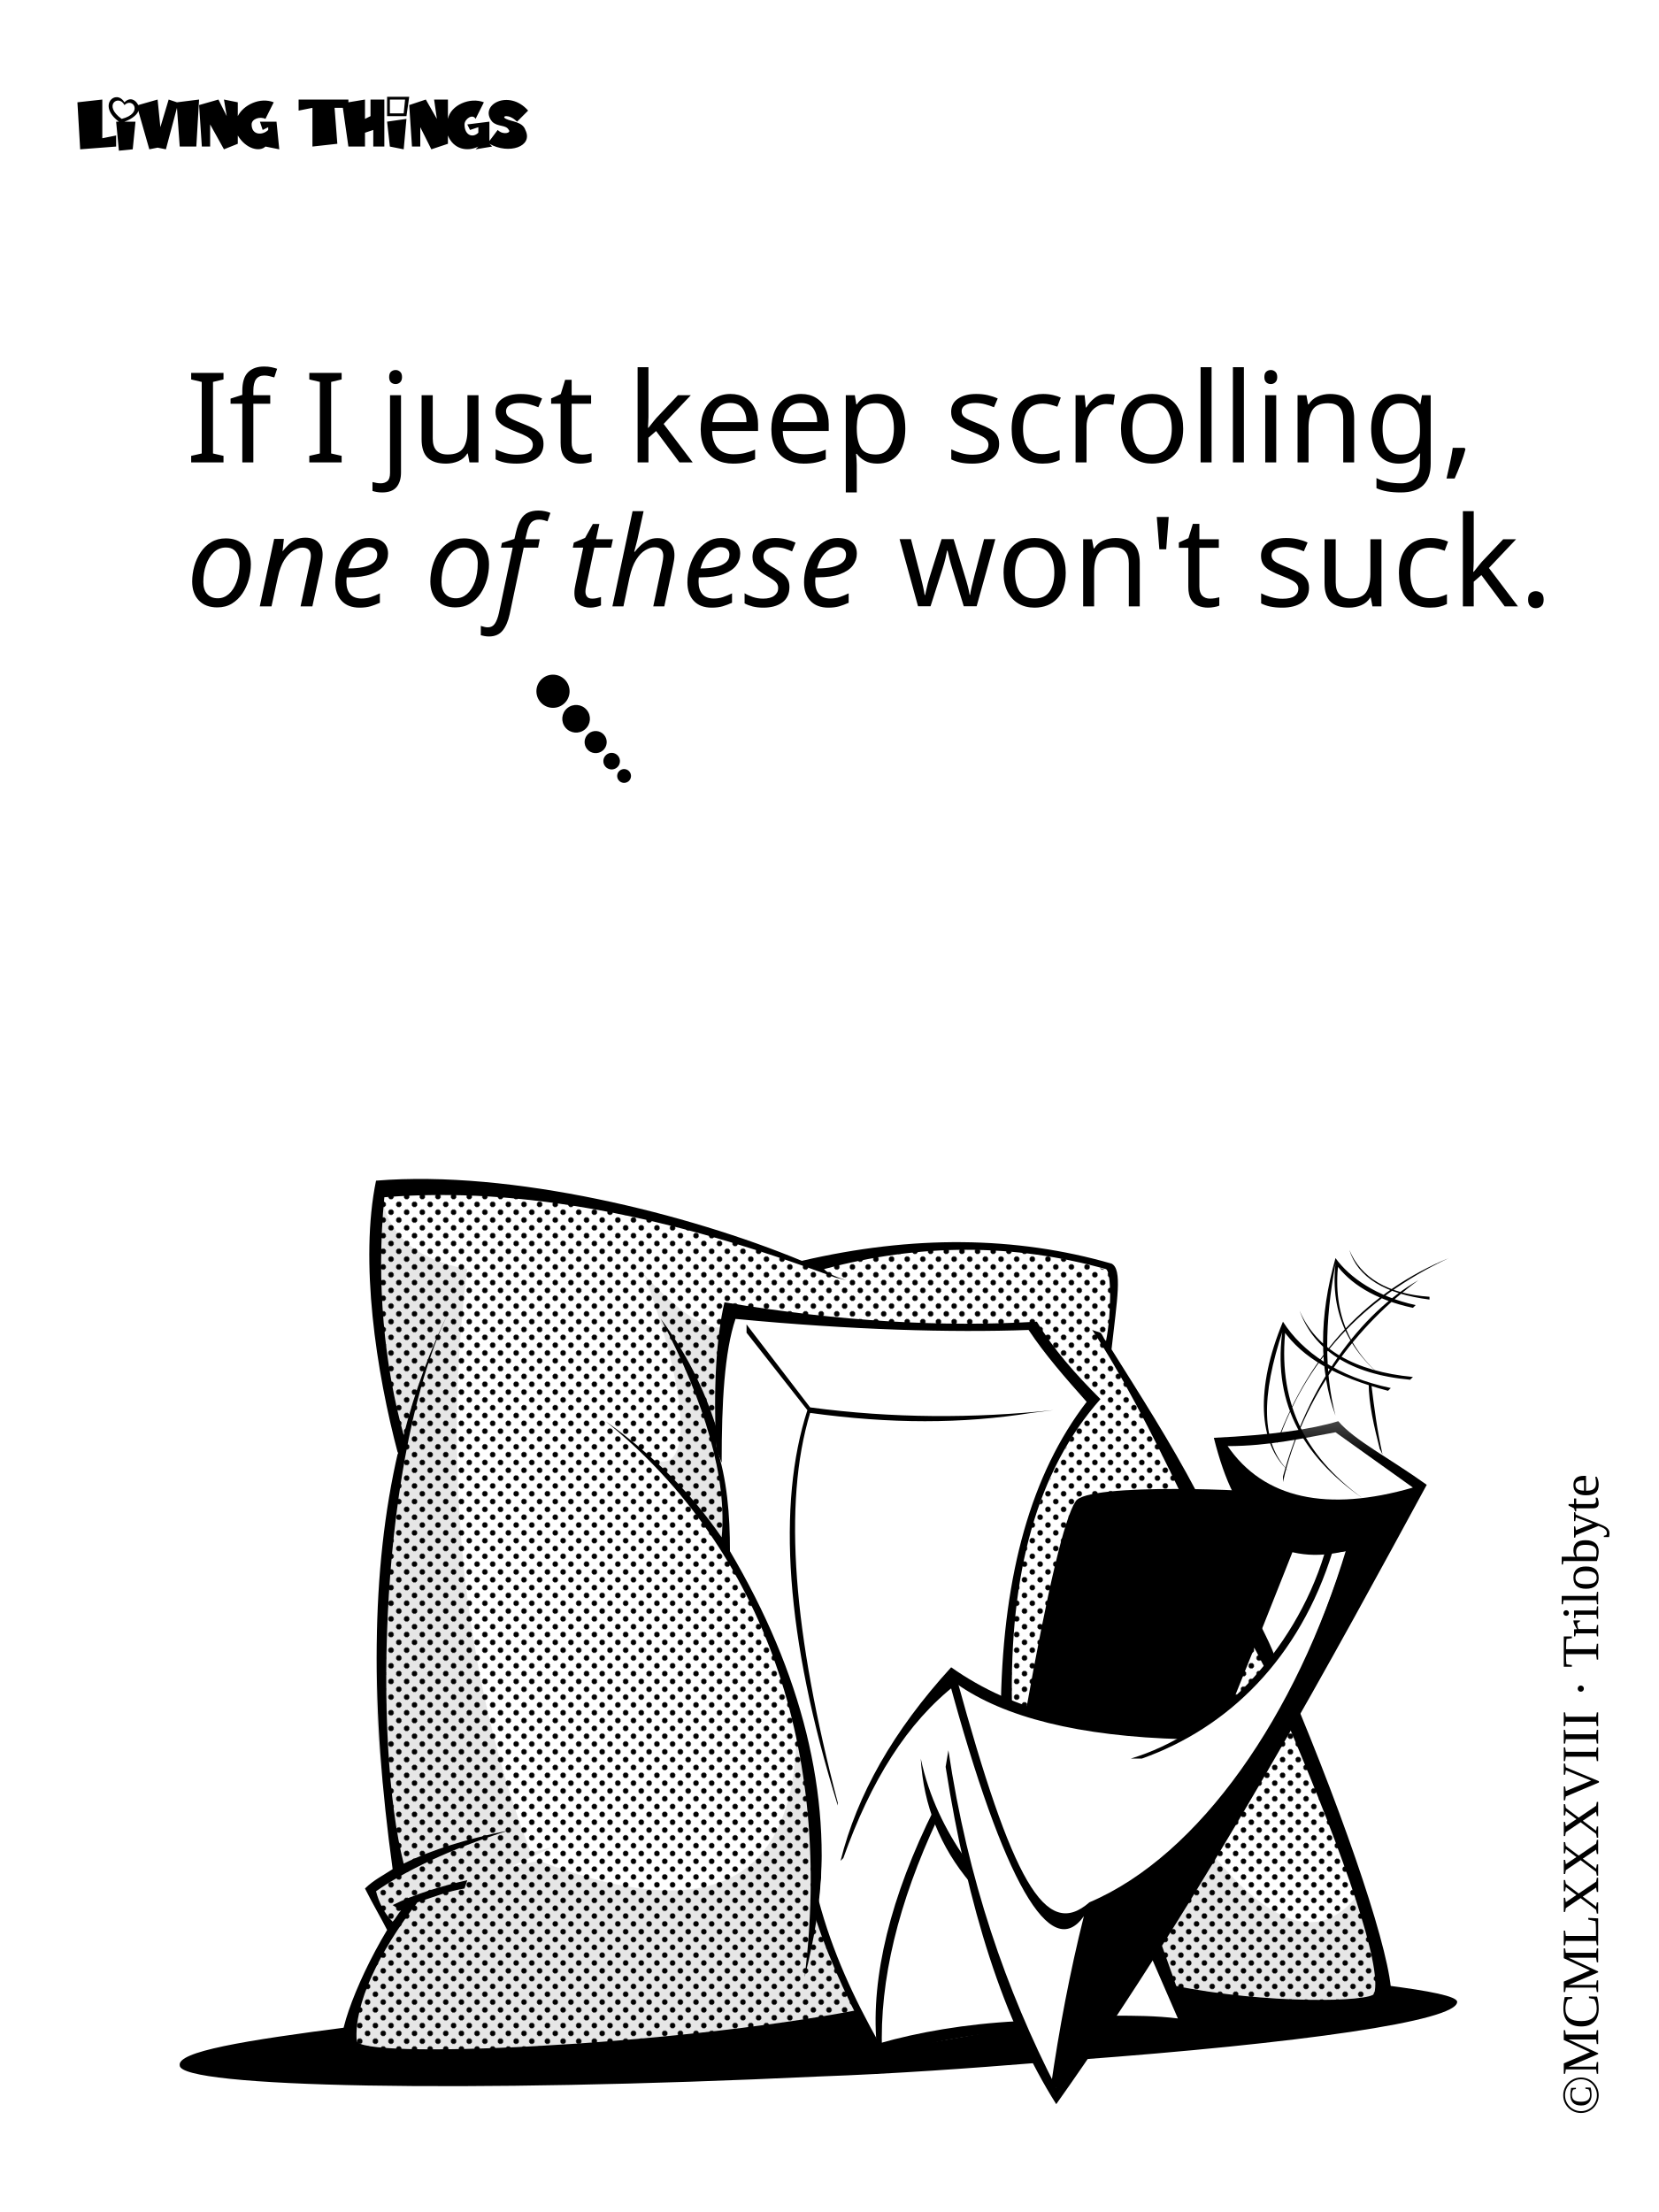
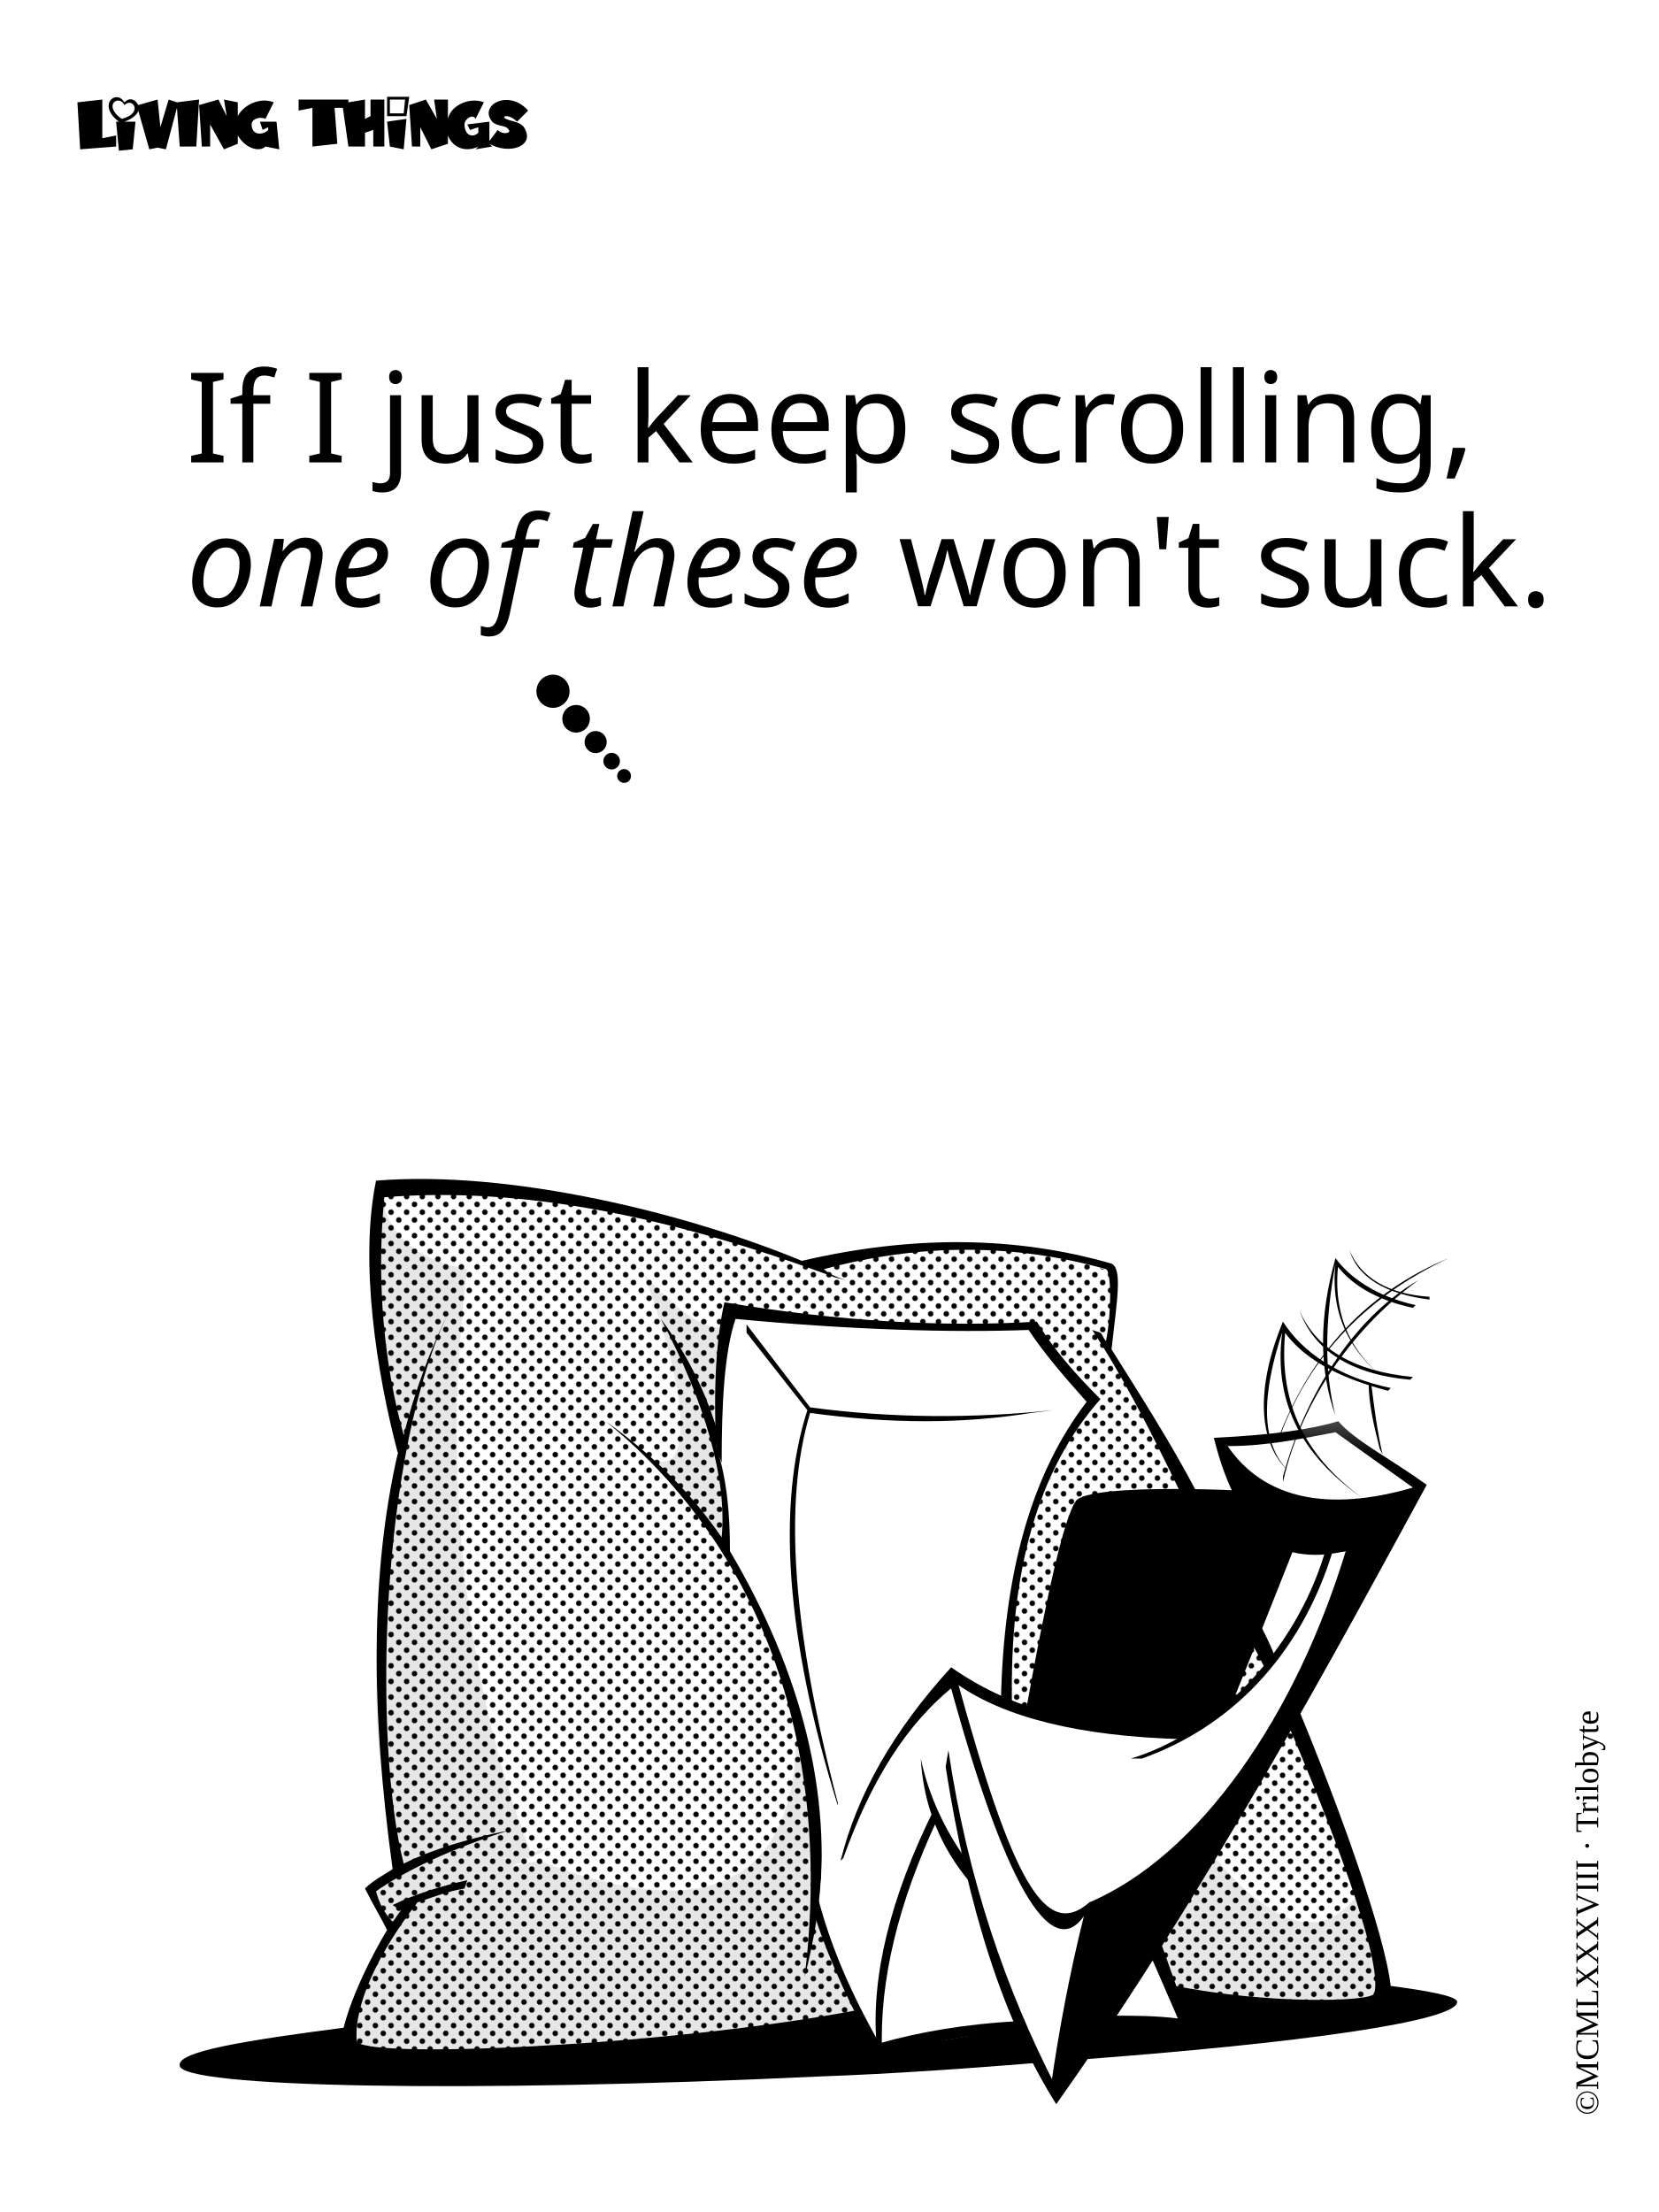
<svg xmlns="http://www.w3.org/2000/svg" style="isolation:isolate" viewBox="0 0 600 800" width="600pt" height="800pt">
  <style type="text/css">
    
  @font-face {
    font-family: 'Comic Neue';
    src: url('neue.ttf') format('truetype');
  }

  :root {
    --pinkie-color: hsl(320,100%,90%);
    --foot-color: hsla(320,100%,40%,0.3);
    /*
    --cell-color: orange;
    --outline-color: #909;
    --dot-color: hsl(320,100%,85%);
    --text-color: gold;
    --circle-color: grey;
    --border-color: green;
    --title-color: black;
    */
  }
  
</style>
  <defs>
    <pattern id="dotz" width="4" height="4" viewBox="-2 -2 4 4" patternUnits="userSpaceOnUse" patternTransform="rotate(45)">
      <circle r="1" fill="var(--dot-color,var(--outline-color, #000))" />
    </pattern>
    <linearGradient id="pinkFade" x1="1" y1="0" x2="1" y2="1">
      <stop offset="0%" stop-color="var(--pinkie-color,#fff)" stop-opacity="1" />
      <stop offset="100%" stop-color="var(--pinkie-color,#fff)" stop-opacity="0" />
    </linearGradient>
    <filter id="blur">
      <feGaussianBlur in="SourceGraphic" stdDeviation="1" />
    </filter>
  </defs>
  <defs>
    <g id="ikon" opacity="1">
      <path id="pillowFill" d=" M 137 430 C 133 464 136 496 145 525 C 134 580 134 631 144 677 L 134 684 C 136 689 139 694 142 698 C 131 717 126 731 126 740 C 187 747 251 741 311 729 C 304 714 299 701 295 690 C 298 638 288 595 263 561 C 263 548 262 535 260 520 C 259 503 261 488 265 475 C 305 480 341 481 373 480 L 395 507 C 374 532 363 571 364 615 L 372 618 C 378 591 384 565 390 544 C 395 540 409 540 431 540 L 400 487 Q 403 468 402 460 C 373 450 337 449 294 458 C 244 439 191 429 137 430 L 137 430 Z  M 467 620 C 481 648 493 682 501 723 C 474 727 450 726 427 722 L 419 705 L 467 620 Z  M 455 590 L 459 601 C 456 606 451 611 445 617 L 455 590 Z " fill-rule="evenodd" fill="url(#dotz)" />
      <path id="shadow" d=" M 376 746 C 351 748 324 750 296 751 C 169 757 65 755 65 747 C 64 742 88 738 127 733 C 126 736 126 738 126 740 C 187 747 251 741 311 729 L 319 741 L 369 732 L 376 746 L 376 746 Z  M 389 745 C 470 739 527 731 527 724 C 527 722 517 720 501 718 C 501 720 501 722 502 724 C 487 726 443 725 425 720 L 429 732 L 397 731 Q 391 741 389 745 Z " fill-rule="evenodd" fill="var(--outline-color,#000)" />
      <path id="shade" d="M 262 480 C 255 481 246 475 233 461 C 252 513 249 537 233 526 C 247 538 258 551 265 565 L 261 521 Z  M 138 433 Q 142 454 169 459 C 160 529 167 606 192 670 L 200 668 L 185 675 L 195 673 Q 291 710 288 619 C 296 638 297 667 296 689 C 299 701 304 714 311 728 C 243 743 181 747 124 740 C 128 722 134 709 141 698 L 134 683 L 145 676 C 133 635 133 584 145 524 C 136 501 134 471 138 433 Z M 418 705 L 426 721 Q 460 730 500 724 Q 500 700 492 684 Q 472 712 438 670 Z " fill-rule="evenodd" fill="var(--outline-color,#000)" fill-opacity="0.1" />
      <path id="pillowOutLine" d="M 265 562 C 296 607 305 662 291 715 C 301 634 277 561 219 514 C 236 526 250 540 261 556 C 263 535 255 507 239 477 C 257 501 266 530 265 562 Z  M 145 691 C 144 692 143 694 142 695 C 139 692 137 688 136 684 C 146 677 162 669 184 662 C 169 665 156 669 146 674 C 135 631 137 525 163 473 C 156 487 150 503 146 519 L 146 519 C 139 494 136 464 139 433 C 189 429 243 440 302 462 L 306 463 C 303 462 300 461 298 459 Q 350 445 400 459 C 402 460 402 475 400 485 C 399 484 399 483 398 482 L 395 481 C 405 496 416 517 427 540 L 433 540 C 423 521 412 504 402 488 C 404 470 406 459 402 457 Q 350 442 290 456 L 290 456 C 249 439 185 423 136 427 L 136 427 C 130 456 136 496 144 526 L 144 525 C 134 568 134 618 142 676 L 142 676 C 139 678 135 680 132 683 C 135 689 138 694 140 698 L 140 698 C 128 718 120 741 125 742 C 173 748 239 745 311 730 L 311 730 L 310 727 C 242 740 129 745 129 738 C 128 725 137 706 151 688 C 157 686 162 684 168 683 L 169 680 C 160 682 150 685 142 689 Z M 461 599 C 460 596 458 592 456 588 L 456 588 L 453 595 C 455 598 456 601 458 604 Z M 470 619 C 491 670 505 714 503 724 C 502 730 453 729 426 723 L 424 718 C 458 725 496 724 497 721 C 500 711 486 671 466 624 Z" fill-rule="evenodd" fill="var(--outline-color,#000)" />
      <g id="pinkie">
        <path id="pinkie-fill" d=" M 264 474 L 259 523 C 263 535 264 548 264 561 C 290 605 301 649 296 691 C 304 714 311 730 318 742 L 369 733 L 382 757 Q 388 748 402 730 L 429 731 L 417 706 C 459 637 491 581 513 538 L 483 516 L 441 522 L 447 541 L 458 542 L 468 550 L 466 560 L 481 561 C 472 592 455 613 430 627 C 406 627 384 623 364 616 C 360 583 371 546 395 507 L 374 480 C 338 481 301 479 264 474 Z " fill="var(--pinkie-color, #fff)" />
        <path opacity="1" id="footBottom" d=" M 447 540 C 445 536 443 531 442 526 L 444 523 C 457 542 480 547 511 538 L 514 538 C 485 591 436 680 382 758 L 394 690 C 434 672 465 629 487 561 C 480 562 473 562 467 560 L 470 549 L 459 541 L 447 540 Z " fill-rule="evenodd" fill="var(--foot-color,var(--outline-color,#000))" />
        <path d=" M 259 524 C 258 502 259 484 262 471 C 304 478 341 480 375 478 C 381 488 389 497 398 506 C 375 532 365 569 366 617 L 362 615 C 363 569 373 533 393 507 C 385 498 378 490 372 481 C 344 482 308 481 266 477 C 262 489 261 507 261 529 L 259 524 Z " fill="var(--outline-color,#000)" />
        <path d=" M 270 479 L 293 509 C 323 513 352 513 381 510 L 373 511 C 348 515 322 515 293 511 C 283 544 287 591 303 652 L 303 653 C 284 592 281 544 292 510 L 270 482 L 270 479 Z " fill="var(--outline-color,#000)" />
        <path d=" M 446 540 Q 442 532 439 520 C 460 519 474 517 484 514 C 490 521 502 527 516 537 C 485 594 436 685 382 761 C 363 731 350 690 342 639 L 343 633 C 350 680 364 720 382 755 C 422 702 483 590 511 538 L 483 518 C 472 520 459 523 444 523 Q 446 533 449 541 L 446 540 Z  M 466 561 Q 480 565 498 557 Q 480 563 467 558 L 466 561 Z " fill-rule="evenodd" fill="var(--outline-color,#000)" />
        <path d=" M 349 672 L 351 681 C 340 668 334 653 333 636 C 336 650 342 662 349 672 Z " fill="var(--outline-color,#000)" />
        <path d=" M 369 734 C 350 736 333 739 318 744 C 308 727 300 709 295 694 L 295 694 L 296 687 C 301 706 309 723 318 739 C 332 735 349 732 368 731 L 369 734 Z  M 400 733 C 410 733 420 733 431 734 L 420 703 L 416 707 L 426 730 C 418 729 410 729 403 729 L 400 733 Z " fill-rule="evenodd" fill="var(--outline-color,#000)" />
        <path d=" M 338 654 L 339 658 C 325 688 318 716 319 742 L 317 739 C 315 715 322 686 338 654 Z " fill="var(--outline-color,#000)" />
        <path d=" M 489 560 C 484 585 442 676 396 692 C 391 712 387 733 384 755 L 380 755 C 383 734 387 713 392 693 C 380 710 363 681 343 607 L 346 607 C 366 680 378 702 394 688 C 434 671 469 620 487 560 L 489 560 L 489 560 Z " fill="var(--outline-color,#000)" />
        <path d=" M 482 561 L 479 562 C 468 598 439 627 409 636 L 413 636 C 444 625 470 600 482 561 Z " fill="var(--outline-color,#000)" />
        <path d=" M 432 625 Q 378 627 344 603 C 323 626 310 649 304 673 L 305 672 C 315 644 328 623 346 609 C 363 621 390 628 428 629 L 432 625 L 432 625 Z " fill="var(--outline-color,#000)" />
      </g>
      <g id="cellfone" fill="var(--outline-color,#000)">
        <path id="cellFill" d="M 390 545 q 25 -8 70 -3 l9 8 q-12 35 -25 66 q -5 7 -13 10.5 q -30 2 -58 -8 Q 378 580 390 545 z " fill="var(--cell-color, none)" />
        <path id="cellLines" d="M 396 593 L 382.4 578 L 381 585 L 394 601 Z  M 393 604 L 380.6 588 L 379.7 593 L 391.8 609 Z  M 390.4 614 L 379 598 L 378.4 601 L 389.7 617 Z  M 396 592 L 383 575 C 387 559 390 550 392 547 C 396 539 454 543 456 543 C 458 544 466 549 467 551 Q 468 555 440 621 L 446 615 C 463 573 471 552 472 550 C 472 546 460 540 459 540 C 457 539 393 536 389 543 C 385 549 379 574 371 619 L 375 620 C 375 620 375 620 375 620 L 389 624 C 399 582 405 561 408 557 C 410 555 420 553 430 553 L 430 553 L 429 552 C 415 553 408 555 408 556 C 406 559 401 570 396 592 Z         " fill-rule="evenodd" fill="var(--outline-color,#000)" />
        <ellipse cx="412" cy="564" rx="3.5" ry="6" transform="rotate(25,412,564)" />
        <ellipse cx="422" cy="563" rx="3.5" ry="6" transform="rotate(25,422,563)" />
        <ellipse cx="414.5" cy="575" rx="3.3" ry="6" transform="rotate(25,414.5,575)" />
      </g>
      <g id="motion">
        <path id="motionFill0" d="M 464 480 Q 472 493 495.5 500.5 L 500 527 L 473 522 Q 462 505 464 480 Z" fill="url(#pinkFade)" />
        <path id="motionFill1" d="M 483 456 Q 497 471 511 472 L 516 496 L 490.8 488 Q 482 475 483 456 Z " fill="url(#pinkFade)" />
        <path id="motionLines" d="M 500 526 C 498 517 497 509 496 501 L 495 500 C 495 508 497 516 499 524 L 500 526 Z  M 466 532 C 456 522 456 505 464 481 C 471 491 483 498 502 503 L 503 502 C 484 498 471 489 464 478 C 454 502 455 522 466 532 Z  M 493 542 C 471 526 462 506 465 480 L 464 480 C 460 506 470 526 493 542 Z  M 524 455 C 495 467 474 489 462 521 L 462 522 C 472 493 492 470 524 455 Z  M 513 463 C 492 475 473 501 464 534 L 464 536 C 471 505 491 479 513 463 Z  M 470 474 C 475 488 488 497 510 499 L 511 498 C 490 496 476 488 470 474 Z  M 483 512 Q 477 489 483 457 C 488 464 497 470 511 473 L 512 472 C 498 469 488 462 483 455 Q 474 487 483 512 Z  M 504 501 C 488 490 482 475 484 457 L 483 457 C 481 475 488 490 504 501 Z  M 488 452 C 491 462 501 468 517 470 L 517 469 C 502 468 492 462 488 452 Z" fill="var(--outline-color,#000)" />
      </g>
      <g id="thoughtCircles" transform="translate(200 250) rotate(320)" fill="var(--circle-color,var(--outline-color,#000))">
        <circle cx="0" cy="40" r="2.5" />
        <circle cx="0" cy="33" r="3" />
        <circle cx="0" cy="24" r="4" />
        <circle cx="0" cy="13" r="5" />
        <circle cx="0" cy="0" r="6" />
      </g>
      <g id="dialog" fill="var(--text-color,var(--outline-color,#000))">
        <text transform="matrix(1.373,0,0,1.373,67.339,167.223)" style="font-family:'Comic Neue';font-weight:400;font-size:33px;font-style:normal;stroke:none;">If I just keep scrolling,</text>
        <text transform="matrix(1.373,0,0,1.373,67.339,219.315)" style="font-family:'Comic Neue';font-weight:400;font-size:33px;font-style:italic;stroke:none;">one of these </text>
        <text transform="matrix(1.373,0,0,1.373,324.852,219.315)" style="font-family:'Comic Neue';font-weight:400;font-size:33px;font-style:normal;stroke:none;">won't suck.</text>
      </g>
      <g id="copyright" transform="translate(578 765) rotate(270)" fill="var(--text-color,var(--outline-color,#000))">
-         <text style="font-family:'Times New Roman';font-weight:400;font-size:19px;font-style:normal;stroke:none;">©MCMLXXXVIII · Trilobyte</text>
+         <text style="font-family:'Times New Roman';font-weight:400;font-size:12px;">©MCMLXXXVIII · Trilobyte</text>
      </g>
      <g id="border">
        <path d=" M 583 523 L 583 770 L 460 770" fill="none" vector-effect="non-scaling-stroke" stroke-width="1" stroke="var(--border-color,var(--outline-color,#000))" stroke-linejoin="miter" stroke-linecap="butt" stroke-miterlimit="3" />
        <path d=" M 17 289 L 17 73 L 191 73" fill="none" vector-effect="non-scaling-stroke" stroke-width="1" stroke="var(--border-color,var(--outline-color,#000))" stroke-linejoin="miter" stroke-linecap="square" stroke-miterlimit="3" />
        <line x1="17" y1="30" x2="583" y2="30" vector-effect="non-scaling-stroke" stroke-width="1" stroke="var(--border-color,var(--outline-color,#000))" stroke-linejoin="miter" stroke-linecap="square" stroke-miterlimit="3" />
        <path id="LivingThingsTitle" d="M 177 51 L 177 44 L 169 45 L 169 45 L 170 47 L 173 46 L 173 48 L 173 48   C 171 50 168 49 168 45 C 168 43 171 41 172 43 L 175 37 C 170 35 163 38 162 43 L 162 36 L 157 36 L 158 43 L 154 36   L 148 38 L 149 53 L 152 53 L 152 46 L 152 46 L 156 54 L 162 52 L 162 48 C 162 48 162 48 162 49 C 164 54 169 55 173 53 L 172 54 L 178 53 L 177 52 C 184 56 193 53 190 47 C 189 44 185 44 183 43 C 181 42 184 41 187 44 L 191 40 C 184 32 173 38 178 44 C 180 46 183 45 184 47 C 185 48 182 49 180 47 L 177 51 Z  M 134 42 L 132 43 L 132 36 L 126 37 L 126 37 L 126 37 L 126 36 L 108 36 L 108 40 L 113 39 L 113 53 L 122 52 L 121 39 L 124 39 L 126 53 L 132 53 L 132 48 L 132 48 L 132 48 L 132 48 L 132 48 L 135 47 L 135 53 L 139 53 L 139 36 L 134 36 L 134 42 L 134 42 Z  M 86 52 L 81 54  L 76 45 L 76 53 L 73 53 L 72 38 L 79 36 L 82 42 L 81 36 L 86 37 L 86 42 C 88 38 94 35 99 37 L 96 43 C 94 42 91 43 91 45 C 91 49 95 49 97 47  L 97 46 L 95 47 L 94 44 L 94 44 L 100 44 L 101 54  L 96 53  C 94 55 89 54 86 49  Z  M 45 38 C 48 35 52 41 44 43 C 37 38 43 34 45 38 Z  M 28 37 L 37 36 L 37 50 L 42 49 L 42 53 L 29 54 Z  M 140 44 L 147 43 L 146 54 L 141 53 Z  M 141 41 L 141 36 L 146.5 36 L 146 41 Z  M 43 44 C 35 38 42 32 45 37 C 47 35 49 36 50 38 L 57 36 L 58 46 L 61 36 L 64 37 L 72 36 L 71 53 L 65 53 L 64 39 L 60 54  L 57 53.4 L 54 54 L 50 40 C 50 41 48 43 45 44 L 49 44 L 48 54 L 43 54.5 L 42 44  Z  M 140 42 L 140 35 L 148 35 L 147 42 Z" fill-rule="evenodd" fill="var(--title-color,var(--border-color,var(--outline-color,#000)))" />
      </g>
    </g>
  </defs>
  <use href="#ikon" />
</svg>
